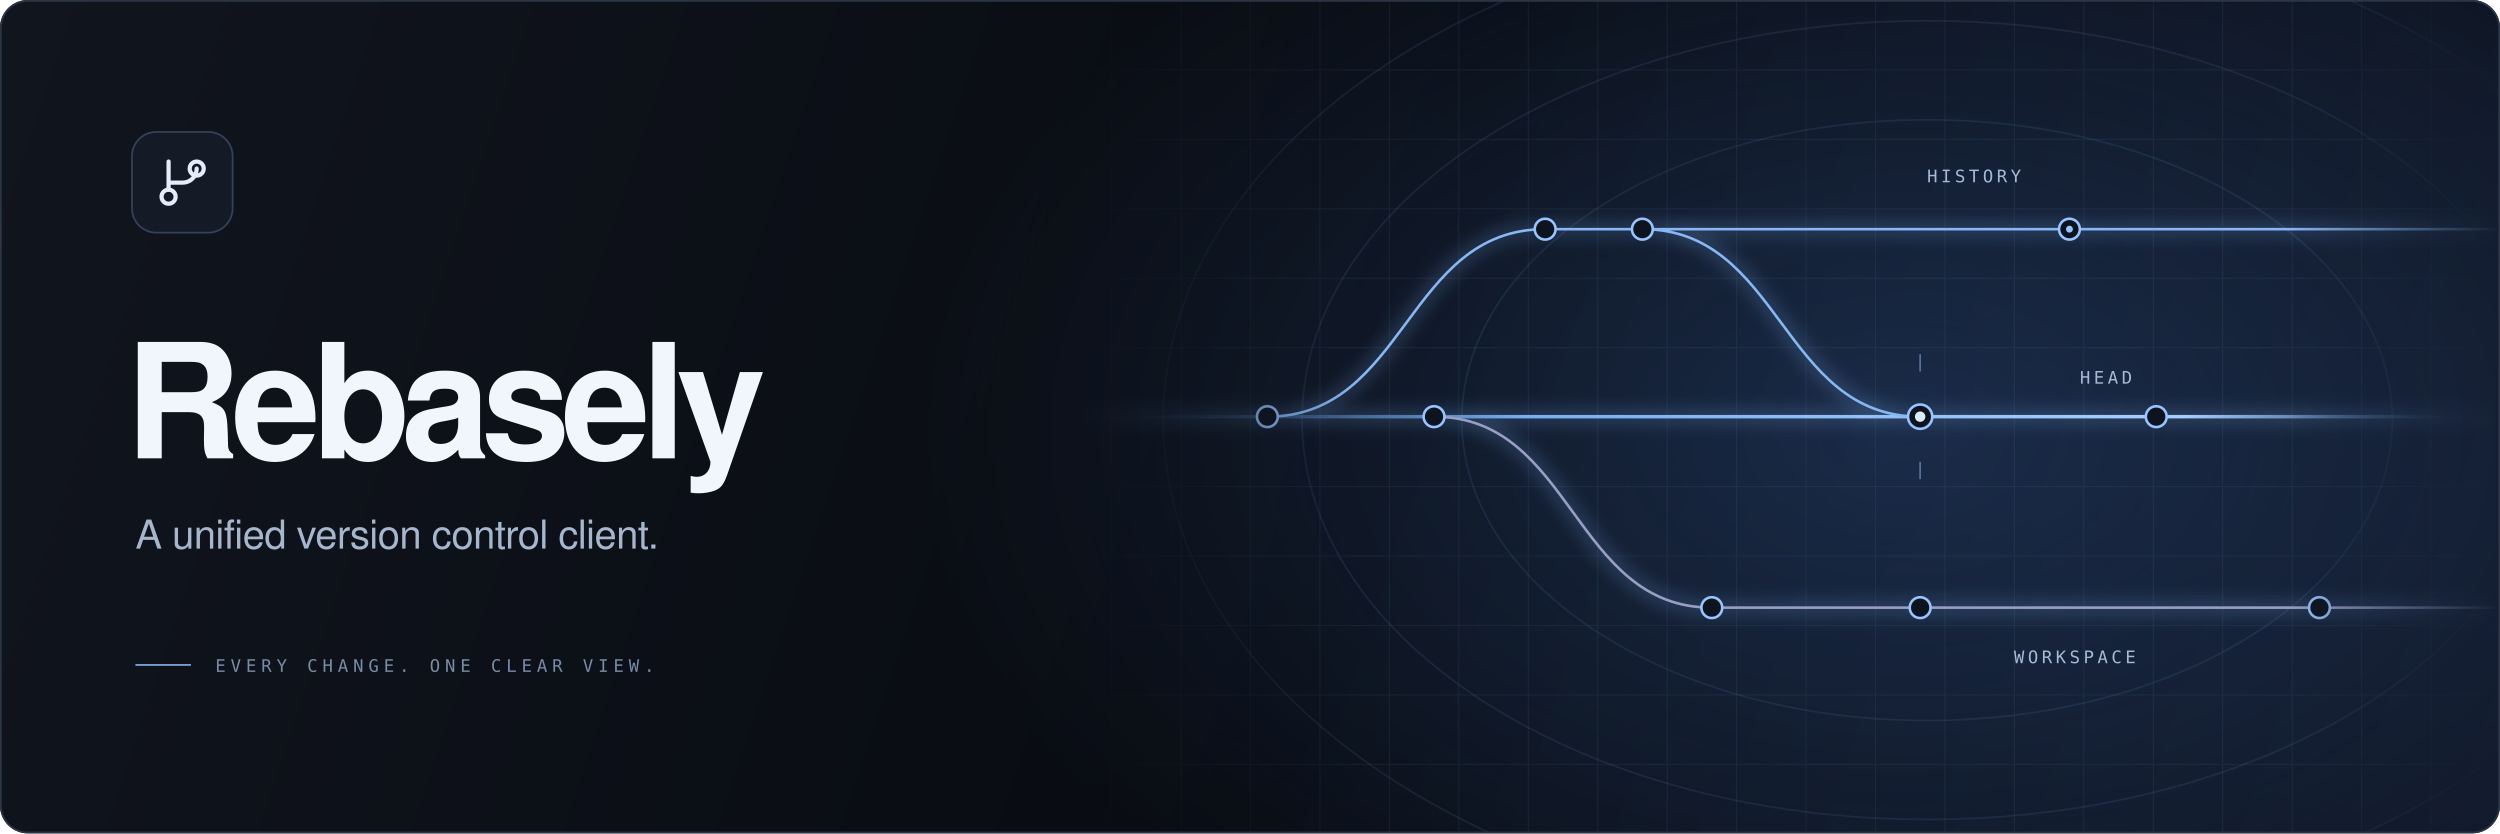
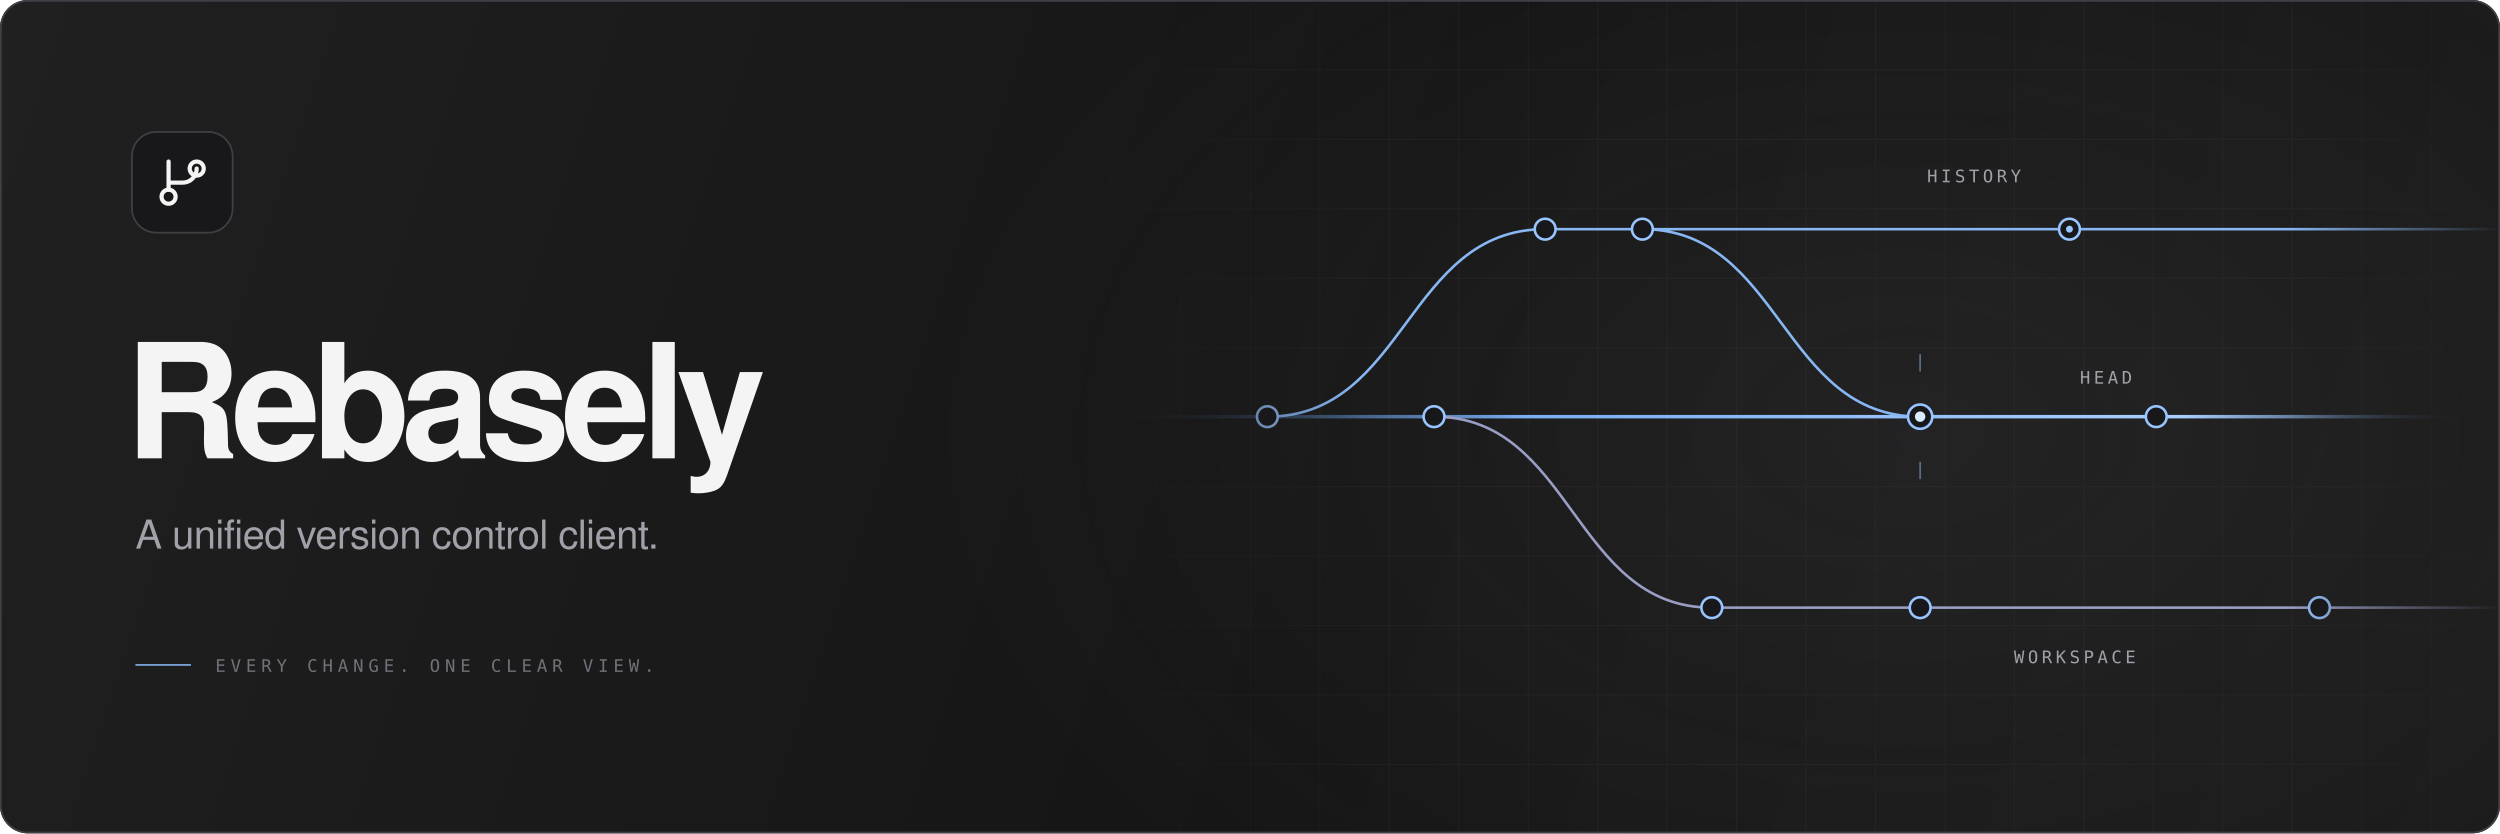
<svg xmlns="http://www.w3.org/2000/svg" width="1440" height="480" viewBox="0 0 1440 480" fill="none" role="img" aria-labelledby="title desc">
  <defs>
    <linearGradient id="surface" x1="0" y1="0" x2="1440" y2="480" gradientUnits="userSpaceOnUse">
-       <stop stop-color="#11151E" />
-       <stop offset=".55" stop-color="#080B11" />
-       <stop offset="1" stop-color="#101726" />
+       <stop stop-color="#202020" />
+       <stop offset=".55" stop-color="#151515" />
+       <stop offset="1" stop-color="#1B1B1B" />
    </linearGradient>
    <radialGradient id="light">
-       <stop stop-color="#355E9F" stop-opacity=".35" />
-       <stop offset="1" stop-color="#355E9F" stop-opacity="0" />
+       <stop stop-color="#71717A" stop-opacity=".13" />
+       <stop offset="1" stop-color="#71717A" stop-opacity="0" />
    </radialGradient>
    <linearGradient id="line" x1="650" y1="240" x2="1410" y2="240" gradientUnits="userSpaceOnUse">
      <stop stop-color="#3E6DA8" stop-opacity="0" />
      <stop offset=".3" stop-color="#79AEF2" />
      <stop offset=".8" stop-color="#A8CEFF" />
      <stop offset="1" stop-color="#79AEF2" stop-opacity="0" />
    </linearGradient>
    <linearGradient id="fade">
      <stop stop-color="white" stop-opacity="0" />
      <stop offset=".2" stop-color="white" />
      <stop offset=".85" stop-color="white" />
      <stop offset="1" stop-color="white" stop-opacity="0" />
    </linearGradient>
    <pattern id="grid" width="40" height="40" patternUnits="userSpaceOnUse">
-       <path d="M40 0H0V40" stroke="#9BBCEB" stroke-opacity=".08" />
+       <path d="M40 0H0V40" stroke="#A1A1AA" stroke-opacity=".06" />
    </pattern>
    <filter id="glow" x="-100%" y="-100%" width="300%" height="300%">
      <feGaussianBlur stdDeviation="5" />
    </filter>
    <mask id="graph">
      <rect x="620" width="820" height="480" fill="url(#fade)" />
    </mask>
    <clipPath id="clip">
      <rect width="1440" height="480" rx="16" />
    </clipPath>
  </defs>
  <g clip-path="url(#clip)">
    <rect width="1440" height="480" fill="url(#surface)" />
    <ellipse cx="1100" cy="250" rx="580" ry="370" fill="url(#light)" />
    <g mask="url(#graph)">
      <rect x="620" width="820" height="480" fill="url(#grid)" />
-       <g stroke="#89B7F1" stroke-opacity=".1">
-         <ellipse cx="1110" cy="242" rx="268" ry="173" />
-         <ellipse cx="1110" cy="242" rx="360" ry="230" />
-         <ellipse cx="1110" cy="242" rx="440" ry="290" />
-       </g>
-       <path d="M620 240H1440M730 240C810 240 810 132 890 132H1440M946 132C1026 132 1026 240 1106 240M826 240C906 240 906 350 986 350H1440" stroke="#79AEF2" stroke-width="6" stroke-opacity=".3" filter="url(#glow)" />
      <path d="M620 240H1440" stroke="url(#line)" stroke-width="2" />
      <path d="M730 240C810 240 810 132 890 132H1440M946 132C1026 132 1026 240 1106 240" stroke="#88B7F4" stroke-width="1.5" />
      <path d="M826 240C906 240 906 350 986 350H1440" stroke="#9A9EC5" stroke-width="1.5" />
-       <g fill="#0D1420" stroke="#98C5FF" stroke-width="1.5">
+       <g fill="#18181B" stroke="#98C5FF" stroke-width="1.5">
        <circle cx="730" cy="240" r="6" />
        <circle cx="826" cy="240" r="6" />
        <circle cx="1106" cy="240" r="7" />
        <circle cx="1242" cy="240" r="6" />
        <circle cx="890" cy="132" r="6" />
        <circle cx="946" cy="132" r="6" />
        <circle cx="1192" cy="132" r="6" />
        <circle cx="986" cy="350" r="6" />
        <circle cx="1106" cy="350" r="6" />
        <circle cx="1336" cy="350" r="6" />
      </g>
      <circle cx="1106" cy="240" r="3" fill="#DAECFF" />
      <circle cx="1192" cy="132" r="2" fill="#98C5FF" />
      <path d="M1106 214V204M1106 266V276M1080 240H1070M1132 240H1142" stroke="#A1C9FC" stroke-opacity=".45" />
-       <g fill="#A6BAD7" font-family="'SFMono-Regular', Consolas, monospace" font-size="10" letter-spacing="2">
+       <g fill="#A1A1AA" font-family="'SFMono-Regular', Consolas, monospace" font-size="10" letter-spacing="2">
        <text x="1110" y="105">HISTORY</text>
        <text x="1198" y="221">HEAD</text>
        <text x="1160" y="382">WORKSPACE</text>
      </g>
    </g>
-     <rect x="76" y="76" width="58" height="58" rx="14" fill="#141B27" stroke="#344259" />
-     <g transform="translate(89 89) scale(1.35)" stroke="#E5EDFA" stroke-width="1.8" stroke-linecap="round" stroke-linejoin="round">
+     <rect x="76" y="76" width="58" height="58" rx="14" fill="#18181B" stroke="#3F3F46" />
+     <g transform="translate(89 89) scale(1.35)" stroke="#F4F4F5" stroke-width="1.8" stroke-linecap="round" stroke-linejoin="round">
      <path d="M6 3v12M18 6a6 6 0 0 1-6 6H6" />
      <circle cx="18" cy="6" r="3" />
      <circle cx="6" cy="18" r="3" />
    </g>
-     <text x="72" y="264" fill="#F1F5FC" font-family="Geist, 'Segoe UI', Helvetica, Arial, sans-serif" font-size="92" font-weight="600" letter-spacing="-5">Rebasely</text>
-     <text x="78" y="316" fill="#A6B6CD" font-family="Geist, 'Segoe UI', Helvetica, Arial, sans-serif" font-size="23" letter-spacing="-.3">A unified version control client.</text>
+     <text x="72" y="264" fill="#F4F4F5" font-family="Geist, 'Segoe UI', Helvetica, Arial, sans-serif" font-size="92" font-weight="600" letter-spacing="-5">Rebasely</text>
+     <text x="78" y="316" fill="#A1A1AA" font-family="Geist, 'Segoe UI', Helvetica, Arial, sans-serif" font-size="23" letter-spacing="-.3">A unified version control client.</text>
    <path d="M78 383H110" stroke="#7DA8E0" />
-     <text x="124" y="387" fill="#788CA8" font-family="'SFMono-Regular', Consolas, monospace" font-size="10" letter-spacing="2.8">EVERY CHANGE. ONE CLEAR VIEW.</text>
-     <rect x=".5" y=".5" width="1439" height="479" rx="15.5" stroke="#2C3545" />
+     <text x="124" y="387" fill="#71717A" font-family="'SFMono-Regular', Consolas, monospace" font-size="10" letter-spacing="2.8">EVERY CHANGE. ONE CLEAR VIEW.</text>
+     <rect x=".5" y=".5" width="1439" height="479" rx="15.5" stroke="#3F3F46" />
  </g>
</svg>
